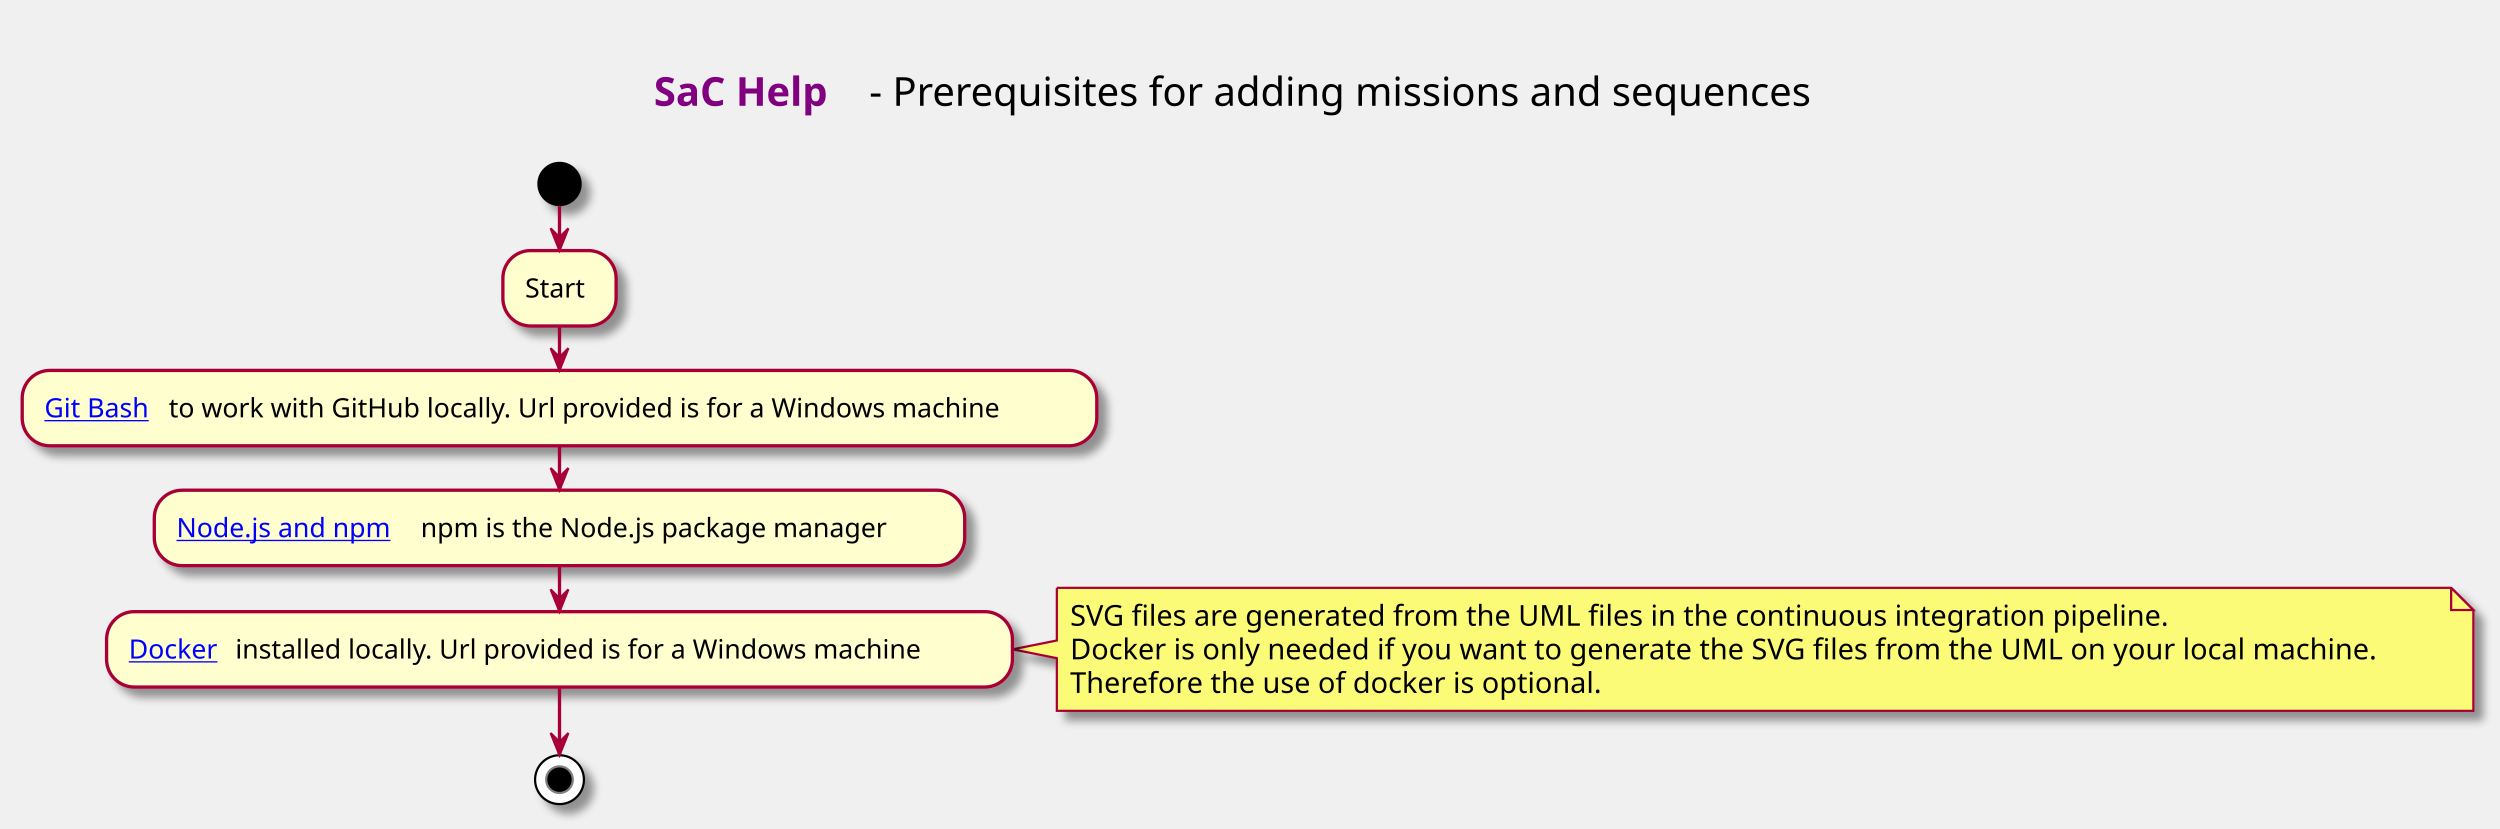
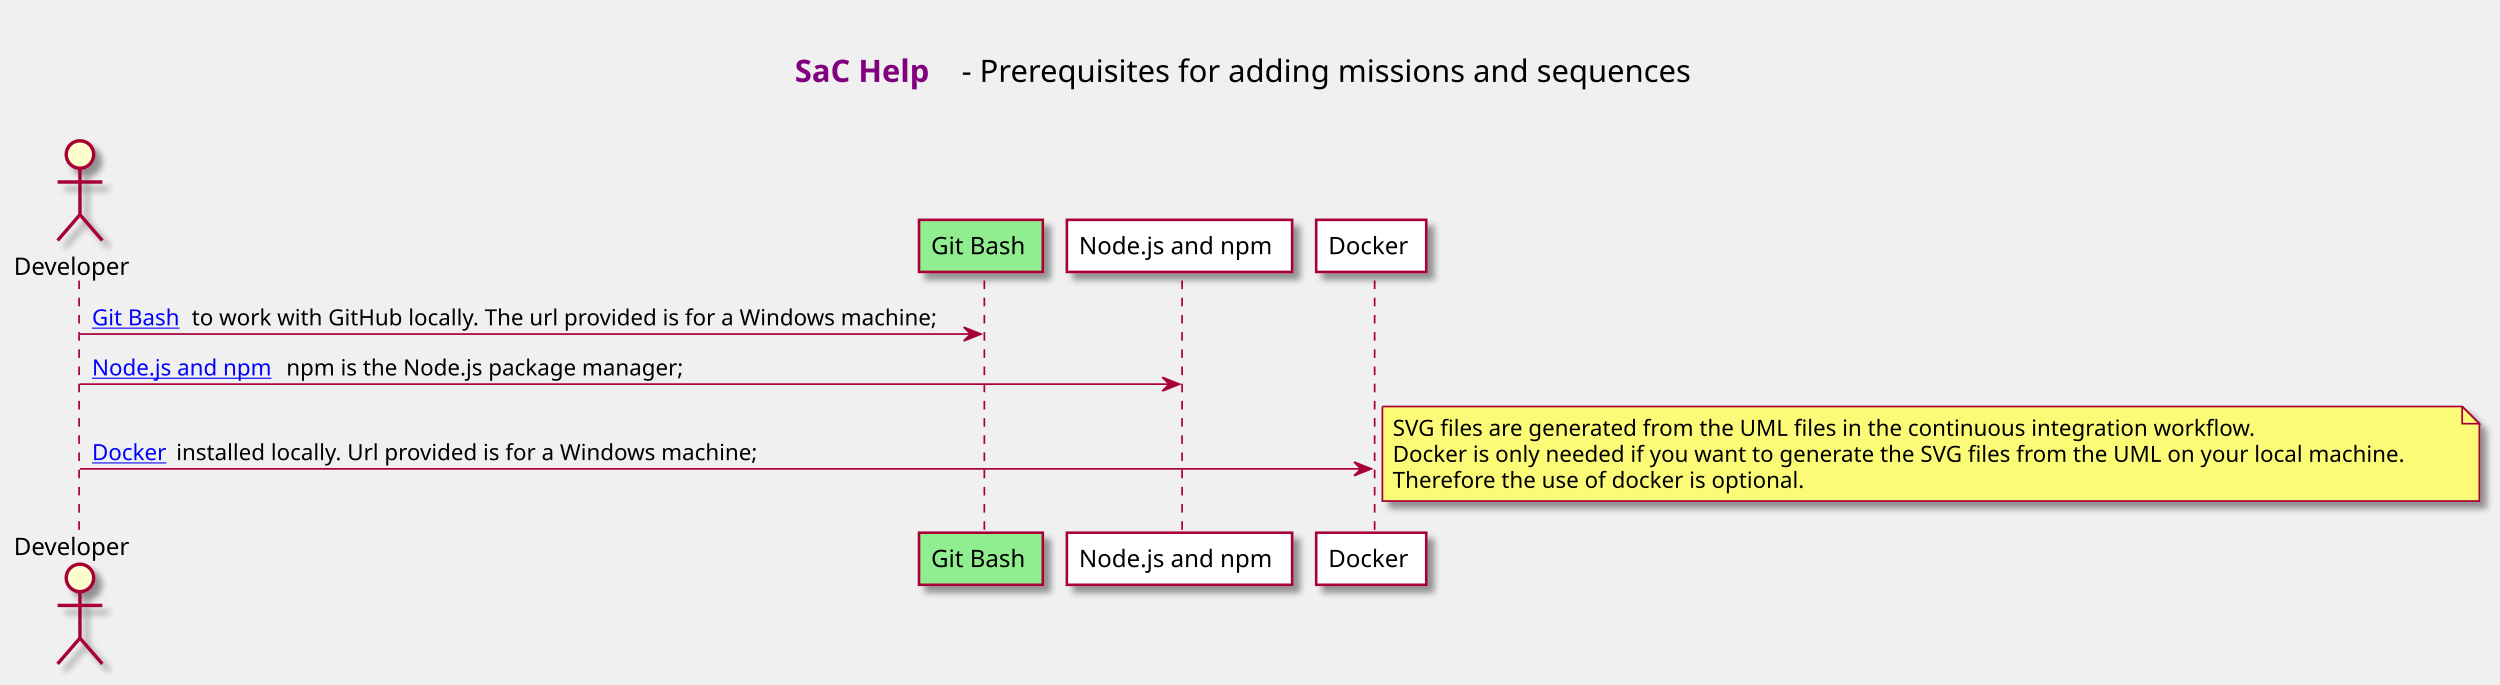
- <svg xmlns="http://www.w3.org/2000/svg" xmlns:xlink="http://www.w3.org/1999/xlink" contentScriptType="application/ecmascript" contentStyleType="text/css" height="373px" preserveAspectRatio="none" style="width:1126px;height:373px;" version="1.1" viewBox="0 0 1126 373" width="1126px" zoomAndPan="magnify">
+ <svg xmlns="http://www.w3.org/2000/svg" xmlns:xlink="http://www.w3.org/1999/xlink" contentScriptType="application/ecmascript" contentStyleType="text/css" height="398px" preserveAspectRatio="none" style="width:1454px;height:398px;" version="1.1" viewBox="0 0 1454 398" width="1454px" zoomAndPan="magnify">
  <defs>
-     <filter height="300%" id="f1dm73u3nyqb5e" width="300%" x="-1" y="-1">
+     <filter height="300%" id="ffj7g4ytzh5wz" width="300%" x="-1" y="-1">
      <feGaussianBlur result="blurOut" stdDeviation="2.0" />
      <feColorMatrix in="blurOut" result="blurOut2" type="matrix" values="0 0 0 0 0 0 0 0 0 0 0 0 0 0 0 0 0 0 .4 0" />
      <feOffset dx="4.0" dy="4.0" in="blurOut2" result="blurOut3" />
      <feBlend in="SourceGraphic" in2="blurOut3" mode="normal" />
    </filter>
  </defs>
  <g>
-     <text fill="#000000" font-family="sans-serif" font-size="18" lengthAdjust="spacingAndGlyphs" textLength="0" x="565" y="26.708" />
-     <text fill="#800080" font-family="sans-serif" font-size="18" font-weight="bold" lengthAdjust="spacingAndGlyphs" textLength="91" x="294.5" y="47.661">SaC Help</text>
-     <text fill="#000000" font-family="sans-serif" font-size="18" lengthAdjust="spacingAndGlyphs" textLength="438" x="391.5" y="47.661">- Prerequisites for adding missions and sequences</text>
-     <text fill="#000000" font-family="sans-serif" font-size="18" lengthAdjust="spacingAndGlyphs" textLength="0" x="565" y="68.614" />
-     <ellipse cx="252" cy="82.859" fill="#000000" filter="url(#f1dm73u3nyqb5e)" rx="10" ry="10" style="stroke: none; stroke-width: 1.0;" />
-     <rect fill="#FEFECE" filter="url(#f1dm73u3nyqb5e)" height="33.969" rx="12.5" ry="12.5" style="stroke: #A80036; stroke-width: 1.5;" width="51" x="226.5" y="112.859" />
-     <text fill="#000000" font-family="sans-serif" font-size="12" lengthAdjust="spacingAndGlyphs" textLength="31" x="236.5" y="133.998">Start</text>
-     <rect fill="#FEFECE" filter="url(#f1dm73u3nyqb5e)" height="33.969" rx="12.5" ry="12.5" style="stroke: #A80036; stroke-width: 1.5;" width="484" x="10" y="166.828" />
+     <text fill="#000000" font-family="sans-serif" font-size="18" lengthAdjust="spacingAndGlyphs" textLength="0" x="732.75" y="26.708" />
+     <text fill="#800080" font-family="sans-serif" font-size="18" font-weight="bold" lengthAdjust="spacingAndGlyphs" textLength="91" x="462.25" y="47.661">SaC Help</text>
+     <text fill="#000000" font-family="sans-serif" font-size="18" lengthAdjust="spacingAndGlyphs" textLength="438" x="559.25" y="47.661">- Prerequisites for adding missions and sequences</text>
+     <text fill="#000000" font-family="sans-serif" font-size="18" lengthAdjust="spacingAndGlyphs" textLength="0" x="732.75" y="68.614" />
+     <line style="stroke: #A80036; stroke-width: 1.0; stroke-dasharray: 5.0,5.0;" x1="46" x2="46" y1="163.156" y2="310.82" />
+     <line style="stroke: #A80036; stroke-width: 1.0; stroke-dasharray: 5.0,5.0;" x1="572.5" x2="572.5" y1="163.156" y2="310.82" />
+     <line style="stroke: #A80036; stroke-width: 1.0; stroke-dasharray: 5.0,5.0;" x1="687.5" x2="687.5" y1="163.156" y2="310.82" />
+     <line style="stroke: #A80036; stroke-width: 1.0; stroke-dasharray: 5.0,5.0;" x1="799.5" x2="799.5" y1="163.156" y2="310.82" />
+     <text fill="#000000" font-family="sans-serif" font-size="14" lengthAdjust="spacingAndGlyphs" textLength="71" x="8" y="159.855">Developer</text>
+     <ellipse cx="46.5" cy="89.859" fill="#FEFECE" filter="url(#ffj7g4ytzh5wz)" rx="8" ry="8" style="stroke: #A80036; stroke-width: 2.0;" />
+     <path d="M46.5,97.859 L46.5,124.859 M33.5,105.859 L59.5,105.859 M46.5,124.859 L33.5,139.859 M46.5,124.859 L59.5,139.859 " fill="none" filter="url(#ffj7g4ytzh5wz)" style="stroke: #A80036; stroke-width: 2.0;" />
+     <text fill="#000000" font-family="sans-serif" font-size="14" lengthAdjust="spacingAndGlyphs" textLength="71" x="8" y="322.815">Developer</text>
+     <ellipse cx="46.5" cy="336.117" fill="#FEFECE" filter="url(#ffj7g4ytzh5wz)" rx="8" ry="8" style="stroke: #A80036; stroke-width: 2.0;" />
+     <path d="M46.5,344.117 L46.5,371.117 M33.5,352.117 L59.5,352.117 M46.5,371.117 L33.5,386.117 M46.5,371.117 L59.5,386.117 " fill="none" filter="url(#ffj7g4ytzh5wz)" style="stroke: #A80036; stroke-width: 2.0;" />
+     <rect fill="#90EE90" filter="url(#ffj7g4ytzh5wz)" height="30.297" style="stroke: #A80036; stroke-width: 1.5;" width="72" x="534.5" y="127.859" />
+     <text fill="#000000" font-family="sans-serif" font-size="14" lengthAdjust="spacingAndGlyphs" textLength="58" x="541.5" y="147.855">Git Bash</text>
+     <rect fill="#90EE90" filter="url(#ffj7g4ytzh5wz)" height="30.297" style="stroke: #A80036; stroke-width: 1.5;" width="72" x="534.5" y="309.82" />
+     <text fill="#000000" font-family="sans-serif" font-size="14" lengthAdjust="spacingAndGlyphs" textLength="58" x="541.5" y="329.815">Git Bash</text>
+     <rect fill="#FFFFFF" filter="url(#ffj7g4ytzh5wz)" height="30.297" style="stroke: #A80036; stroke-width: 1.5;" width="131" x="620.5" y="127.859" />
+     <text fill="#000000" font-family="sans-serif" font-size="14" lengthAdjust="spacingAndGlyphs" textLength="117" x="627.5" y="147.855">Node.js and npm</text>
+     <rect fill="#FFFFFF" filter="url(#ffj7g4ytzh5wz)" height="30.297" style="stroke: #A80036; stroke-width: 1.5;" width="131" x="620.5" y="309.82" />
+     <text fill="#000000" font-family="sans-serif" font-size="14" lengthAdjust="spacingAndGlyphs" textLength="117" x="627.5" y="329.815">Node.js and npm</text>
+     <rect fill="#FFFFFF" filter="url(#ffj7g4ytzh5wz)" height="30.297" style="stroke: #A80036; stroke-width: 1.5;" width="64" x="765.5" y="127.859" />
+     <text fill="#000000" font-family="sans-serif" font-size="14" lengthAdjust="spacingAndGlyphs" textLength="50" x="772.5" y="147.855">Docker</text>
+     <rect fill="#FFFFFF" filter="url(#ffj7g4ytzh5wz)" height="30.297" style="stroke: #A80036; stroke-width: 1.5;" width="64" x="765.5" y="309.82" />
+     <text fill="#000000" font-family="sans-serif" font-size="14" lengthAdjust="spacingAndGlyphs" textLength="50" x="772.5" y="329.815">Docker</text>
+     <polygon fill="#A80036" points="560.5,190.289,570.5,194.289,560.5,198.289,564.5,194.289" style="stroke: #A80036; stroke-width: 1.0;" />
+     <line style="stroke: #A80036; stroke-width: 1.0;" x1="46.5" x2="566.5" y1="194.289" y2="194.289" />
    <a href="https://git-scm.com/download/win" target="_top" title="Right click to open the Git Bash Installation Instructions in a new window or a new tab" xlink:actuate="onRequest" xlink:href="https://git-scm.com/download/win" xlink:show="new" xlink:title="Right click to open the Git Bash Installation Instructions in a new window or a new tab" xlink:type="simple">
-       <text fill="#0000FF" font-family="sans-serif" font-size="12" lengthAdjust="spacingAndGlyphs" text-decoration="underline" textLength="52" x="20" y="187.967">Git Bash</text>
+       <text fill="#0000FF" font-family="sans-serif" font-size="13" lengthAdjust="spacingAndGlyphs" text-decoration="underline" textLength="54" x="53.5" y="189.223">Git Bash</text>
    </a>
-     <text fill="#000000" font-family="sans-serif" font-size="12" lengthAdjust="spacingAndGlyphs" textLength="408" x="76" y="187.967">to work with GitHub locally. Url provided is for a Windows machine</text>
-     <rect fill="#FEFECE" filter="url(#f1dm73u3nyqb5e)" height="33.969" rx="12.5" ry="12.5" style="stroke: #A80036; stroke-width: 1.5;" width="365" x="69.5" y="220.797" />
+     <text fill="#000000" font-family="sans-serif" font-size="13" lengthAdjust="spacingAndGlyphs" textLength="444" x="111.5" y="189.223">to work with GitHub locally. The url provided is for a Windows machine;</text>
+     <polygon fill="#A80036" points="676,219.422,686,223.422,676,227.422,680,223.422" style="stroke: #A80036; stroke-width: 1.0;" />
+     <line style="stroke: #A80036; stroke-width: 1.0;" x1="46.5" x2="682" y1="223.422" y2="223.422" />
    <a href="https://nodejs.org/en/download/" target="_top" title="Right click to open Node.js and npm Installation Instructions in a new window or a new tab" xlink:actuate="onRequest" xlink:href="https://nodejs.org/en/download/" xlink:show="new" xlink:title="Right click to open Node.js and npm Installation Instructions in a new window or a new tab" xlink:type="simple">
-       <text fill="#0000FF" font-family="sans-serif" font-size="12" lengthAdjust="spacingAndGlyphs" text-decoration="underline" textLength="106" x="79.5" y="241.935">Node.js and npm</text>
+       <text fill="#0000FF" font-family="sans-serif" font-size="13" lengthAdjust="spacingAndGlyphs" text-decoration="underline" textLength="109" x="53.5" y="218.356">Node.js and npm</text>
    </a>
-     <text fill="#000000" font-family="sans-serif" font-size="12" lengthAdjust="spacingAndGlyphs" textLength="235" x="189.5" y="241.935">npm is the Node.js package manager</text>
-     <path d="M476,264.766 L476,288.465 L456,292.465 L476,296.465 L476,320.164 A0,0 0 0 0 476,320.164 L1114,320.164 A0,0 0 0 0 1114,320.164 L1114,274.766 L1104,264.766 L476,264.766 A0,0 0 0 0 476,264.766 " fill="#FBFB77" filter="url(#f1dm73u3nyqb5e)" style="stroke: #A80036; stroke-width: 1.0;" />
-     <path d="M1104,264.766 L1104,274.766 L1114,274.766 L1104,264.766 " fill="#FBFB77" style="stroke: #A80036; stroke-width: 1.0;" />
-     <text fill="#000000" font-family="sans-serif" font-size="13" lengthAdjust="spacingAndGlyphs" textLength="516" x="482" y="281.832">SVG files are generated from the UML files in the continuous integration pipeline.</text>
-     <text fill="#000000" font-family="sans-serif" font-size="13" lengthAdjust="spacingAndGlyphs" textLength="617" x="482" y="296.965">Docker is only needed if you want to generate the SVG files from the UML on your local machine.</text>
-     <text fill="#000000" font-family="sans-serif" font-size="13" lengthAdjust="spacingAndGlyphs" textLength="249" x="482" y="312.098">Therefore the use of docker is optional.</text>
-     <rect fill="#FEFECE" filter="url(#f1dm73u3nyqb5e)" height="33.969" rx="12.5" ry="12.5" style="stroke: #A80036; stroke-width: 1.5;" width="408" x="48" y="275.481" />
+     <text fill="#000000" font-family="sans-serif" font-size="13" lengthAdjust="spacingAndGlyphs" textLength="244" x="166.5" y="218.356">npm is the Node.js package manager;</text>
+     <polygon fill="#A80036" points="787.5,268.688,797.5,272.688,787.5,276.688,791.5,272.688" style="stroke: #A80036; stroke-width: 1.0;" />
+     <line style="stroke: #A80036; stroke-width: 1.0;" x1="46.5" x2="793.5" y1="272.688" y2="272.688" />
    <a href="https://docs.docker.com/docker-for-windows/install/" target="_top" title="Right click to open the Docker for Windows Installation Instructions in a new window or a new tab" xlink:actuate="onRequest" xlink:href="https://docs.docker.com/docker-for-windows/install/" xlink:show="new" xlink:title="Right click to open the Docker for Windows Installation Instructions in a new window or a new tab" xlink:type="simple">
-       <text fill="#0000FF" font-family="sans-serif" font-size="12" lengthAdjust="spacingAndGlyphs" text-decoration="underline" textLength="44" x="58" y="296.619">Docker</text>
+       <text fill="#0000FF" font-family="sans-serif" font-size="13" lengthAdjust="spacingAndGlyphs" text-decoration="underline" textLength="45" x="53.5" y="267.622">Docker</text>
    </a>
-     <text fill="#000000" font-family="sans-serif" font-size="12" lengthAdjust="spacingAndGlyphs" textLength="340" x="106" y="296.619">installed locally. Url provided is for a Windows machine</text>
-     <ellipse cx="252" cy="351.164" fill="#FFFFFF" filter="url(#f1dm73u3nyqb5e)" rx="11" ry="11" style="stroke: #000000; stroke-width: 1.0;" />
-     <ellipse cx="252" cy="351.164" fill="#000000" rx="6" ry="6" style="stroke: #7F7F7F; stroke-width: 1.0;" />
-     <line style="stroke: #A80036; stroke-width: 1.5;" x1="252" x2="252" y1="92.859" y2="112.859" />
-     <polygon fill="#A80036" points="248,102.859,252,112.859,256,102.859,252,106.859" style="stroke: #A80036; stroke-width: 1.0;" />
-     <line style="stroke: #A80036; stroke-width: 1.5;" x1="252" x2="252" y1="146.828" y2="166.828" />
-     <polygon fill="#A80036" points="248,156.828,252,166.828,256,156.828,252,160.828" style="stroke: #A80036; stroke-width: 1.0;" />
-     <line style="stroke: #A80036; stroke-width: 1.5;" x1="252" x2="252" y1="200.797" y2="220.797" />
-     <polygon fill="#A80036" points="248,210.797,252,220.797,256,210.797,252,214.797" style="stroke: #A80036; stroke-width: 1.0;" />
-     <line style="stroke: #A80036; stroke-width: 1.5;" x1="252" x2="252" y1="254.766" y2="275.481" />
-     <polygon fill="#A80036" points="248,265.481,252,275.481,256,265.481,252,269.481" style="stroke: #A80036; stroke-width: 1.0;" />
-     <line style="stroke: #A80036; stroke-width: 1.5;" x1="252" x2="252" y1="309.449" y2="340.164" />
-     <polygon fill="#A80036" points="248,330.164,252,340.164,256,330.164,252,334.164" style="stroke: #A80036; stroke-width: 1.0;" />
+     <text fill="#000000" font-family="sans-serif" font-size="13" lengthAdjust="spacingAndGlyphs" textLength="349" x="102.5" y="267.622">installed locally. Url provided is for a Windows machine;</text>
+     <path d="M804,236.422 L804,291.422 L1442,291.422 L1442,246.422 L1432,236.422 L804,236.422 " fill="#FBFB77" filter="url(#ffj7g4ytzh5wz)" style="stroke: #A80036; stroke-width: 1.0;" />
+     <path d="M1432,236.422 L1432,246.422 L1442,246.422 L1432,236.422 " fill="#FBFB77" style="stroke: #A80036; stroke-width: 1.0;" />
+     <text fill="#000000" font-family="sans-serif" font-size="13" lengthAdjust="spacingAndGlyphs" textLength="520" x="810" y="253.489">SVG files are generated from the UML files in the continuous integration workflow.</text>
+     <text fill="#000000" font-family="sans-serif" font-size="13" lengthAdjust="spacingAndGlyphs" textLength="617" x="810" y="268.622">Docker is only needed if you want to generate the SVG files from the UML on your local machine.</text>
+     <text fill="#000000" font-family="sans-serif" font-size="13" lengthAdjust="spacingAndGlyphs" textLength="249" x="810" y="283.754">Therefore the use of docker is optional.</text>
  </g>
</svg>
